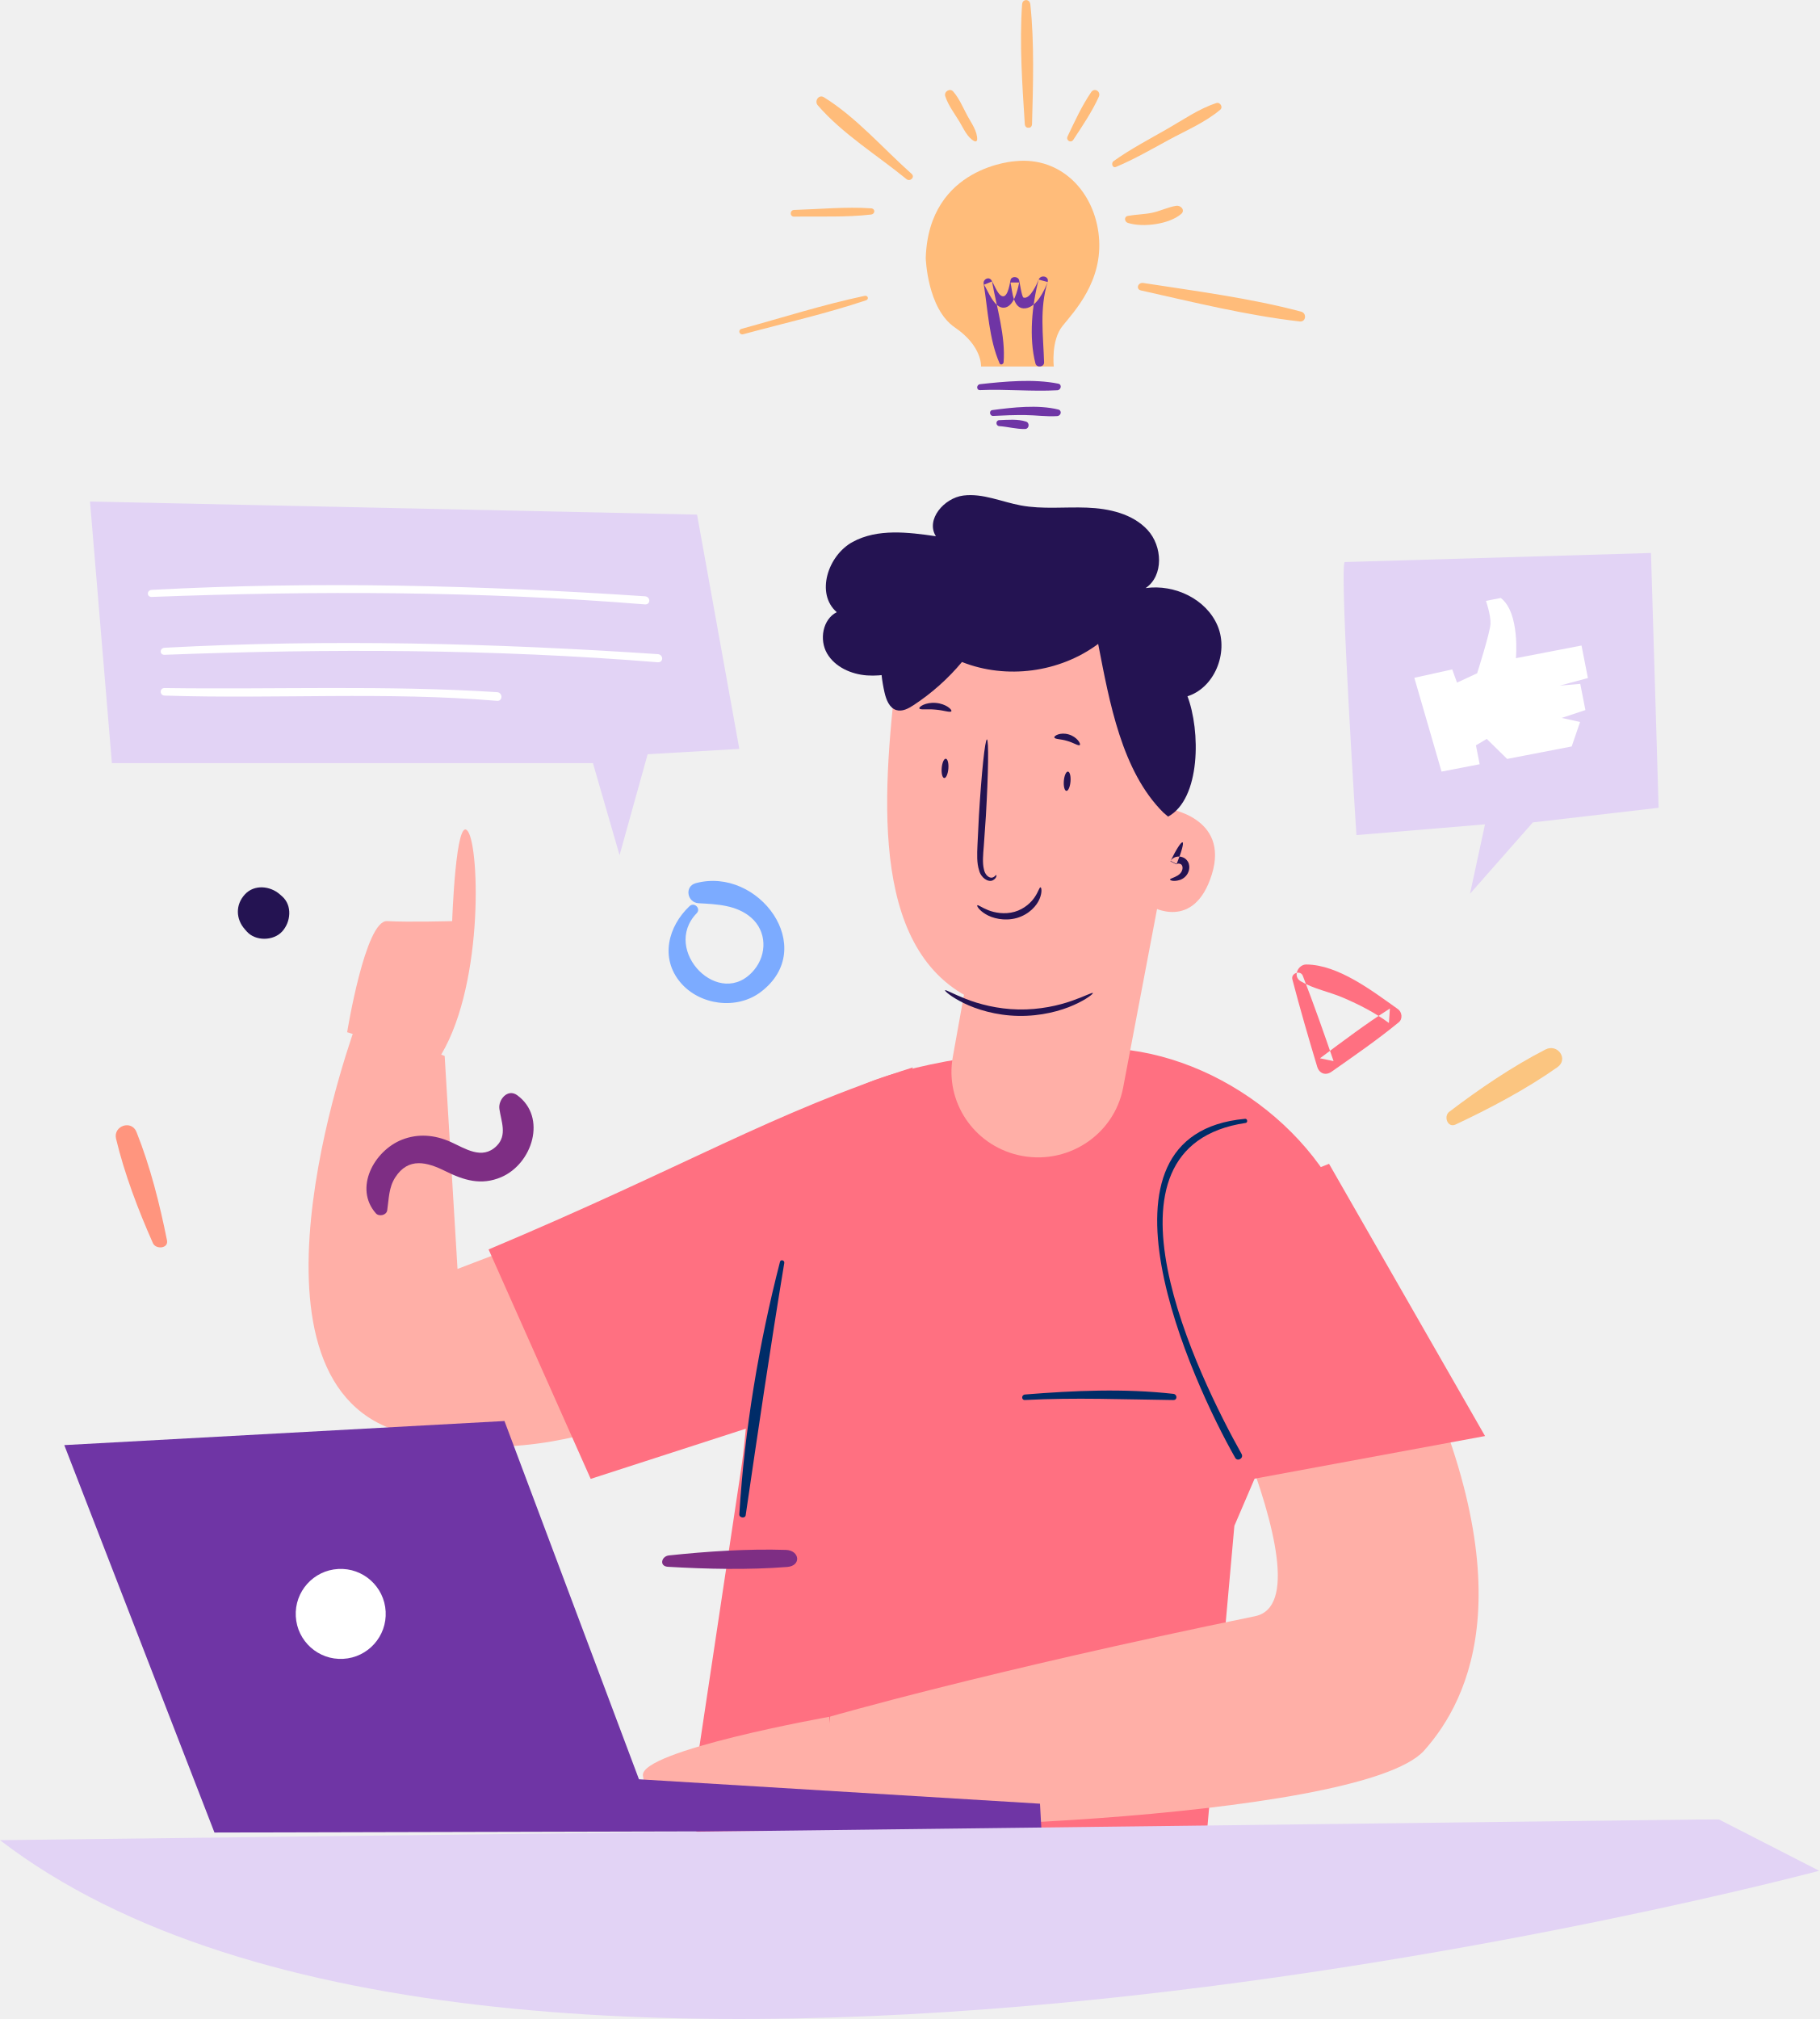
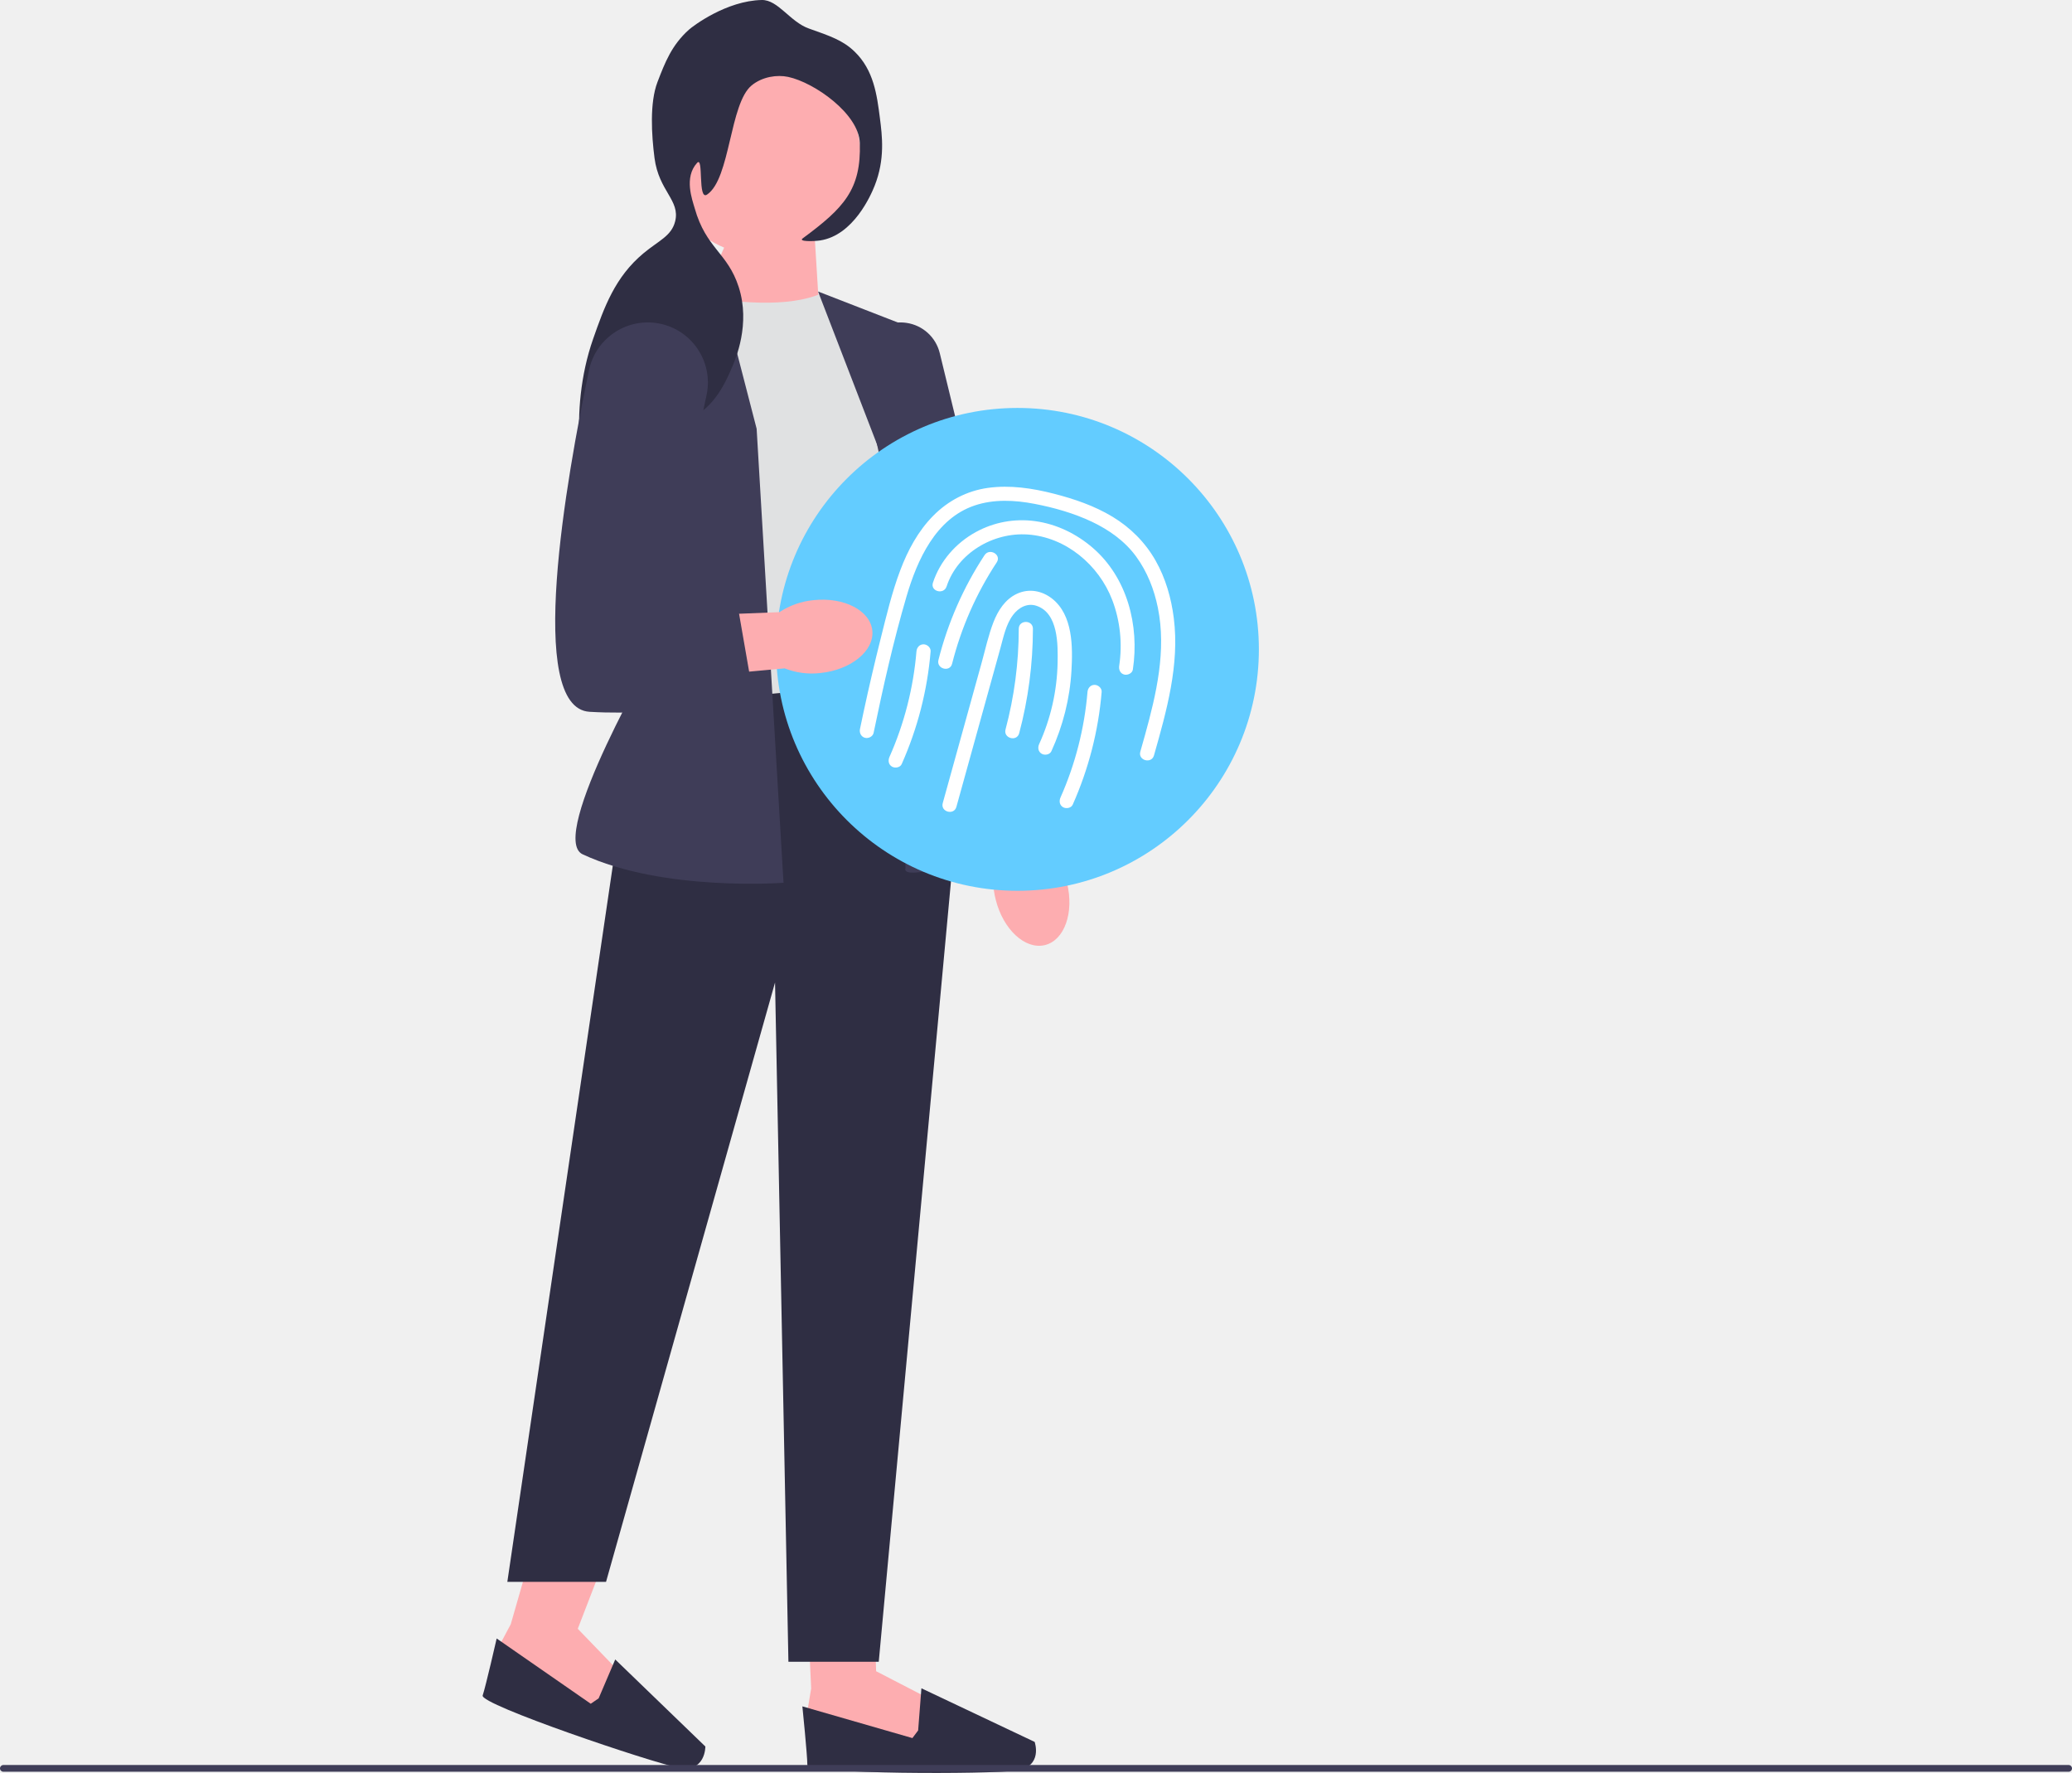
- <svg xmlns="http://www.w3.org/2000/svg" xmlns:xlink="http://www.w3.org/1999/xlink" width="283px" height="314px" viewBox="0 0 283 314" version="1.1">
-   <defs>
-     <polygon id="path-1" points="0 0.935 282.979 0.935 282.979 32 0 32" />
-     <polygon id="path-3" points="0.761 0.008 2.761 0.008 2.761 19.892 0.761 19.892" />
-   </defs>
-   <g id="Page-1" stroke="none" stroke-width="1" fill="none" fill-rule="evenodd">
-     <g id="03" transform="translate(-66, -98)">
-       <g id="Group-109" transform="translate(66, 98)">
-         <path d="M107.256,140.927 C103.921,144.082 102.654,148.993 105.832,152.782 C108.825,156.351 114.619,157.108 118.356,154.262 C127.38,147.398 117.975,134.73 108.236,137.352 C106.43,137.837 106.882,140.371 108.662,140.471 C111.511,140.63 114.557,140.739 116.833,142.704 C119.277,144.818 119.33,148.391 117.325,150.821 C112.018,157.254 102.797,147.781 108.371,142.029 C109.076,141.303 107.992,140.231 107.256,140.927" id="Fill-1" fill="#7CABFF" />
-         <path d="M201.028,152.315 C202.22,156.874 203.529,161.384 204.889,165.892 C205.218,166.977 206.213,167.316 207.115,166.682 C210.664,164.193 214.218,161.746 217.579,158.99 C218.226,158.46 218.085,157.392 217.445,156.938 C213.508,154.148 208.189,150.03 203.192,150 C201.922,149.994 201.033,151.839 202.321,152.607 C204.34,153.807 206.754,154.235 208.907,155.16 C211.395,156.226 213.857,157.477 216.049,159.097 C216.101,158.349 216.148,157.598 216.198,156.85 C212.438,159.242 208.901,161.919 205.325,164.587 C206.029,164.732 206.733,164.879 207.437,165.024 C205.911,160.572 204.346,156.149 202.655,151.761 C202.298,150.836 200.774,151.343 201.028,152.315" id="Fill-3" fill="#FF7081" />
-         <path d="M226.412,174.89 C231.83,172.343 237.374,169.415 242.255,165.977 C244.046,164.714 242.281,162.25 240.392,163.222 C235.174,165.904 230.088,169.371 225.433,172.907 C224.501,173.617 225.187,175.467 226.412,174.89" id="Fill-5" fill="#FBC580" />
-         <path d="M25.977,192.91 C24.848,187.274 23.378,181.424 21.235,176.061 C20.448,174.09 17.575,175.113 18.053,177.101 C19.367,182.588 21.484,188.147 23.78,193.325 C24.241,194.364 26.233,194.186 25.977,192.91" id="Fill-7" fill="#FF957E" />
-         <path d="M43.882,139.402 L43.539,139.1 C42.031,137.767 39.558,137.506 38.091,139.1 C36.609,140.711 36.664,142.924 38.091,144.535 C38.193,144.649 38.293,144.761 38.393,144.877 C39.744,146.396 42.524,146.353 43.882,144.877 C45.233,143.408 45.507,140.835 43.882,139.402" id="Fill-9" fill="#241352" />
-         <path d="M187.002,293.19 C187.002,293.19 129.925,306.421 107,283.573 L115.203,229.001 C117.696,213.314 116.21,183.134 128.264,172.427 C130.596,170.354 132.842,169.323 132.842,169.323 C141.298,165.253 156.341,163.055 170.787,163 C188.334,162.933 206.394,176.155 211,193.028 L192.008,237.299 L187.002,293.19 Z" id="Fill-11" fill="#FF7081" />
-         <path d="M182.335,199.783 C182.335,199.783 207.935,248.749 195.226,251.356 C153.404,259.934 129.132,266.969 129.132,266.969 L127,283.093 C127.623,285.531 211.607,283.425 221.555,272.22 C228.578,264.309 237.916,246.028 218.051,206.46 L212.016,193 L182.335,199.783 Z" id="Fill-13" fill="#FFAFA7" />
-         <path d="M135,172.907 L71.166,197.349 L69.168,164.228 L55.502,159 C55.502,159 35.685,212.164 60.468,222.062 C85.252,231.962 113.177,213.67 113.177,213.67 L135,172.907 Z" id="Fill-15" fill="#FFAFA7" />
-         <path d="M142,166 C120.03,173.052 106.928,181.317 76,194.315 L91.882,230 L119.255,221.145 L142,166 Z" id="Fill-17" fill="#FF7081" />
-         <polyline id="Fill-19" fill="#FF7081" points="179.006 192.407 194.978 230 231 223.337 206.732 181 178 192.407" />
-         <path d="M159.435,217.734 C167.16,217.328 174.79,217.644 182.509,217.74 C183.184,217.75 183.143,216.848 182.509,216.776 C174.902,215.916 167.048,216.26 159.435,216.878 C158.861,216.926 158.849,217.766 159.435,217.734" id="Fill-21" fill="#002C68" />
-         <path d="M193.684,174.001 C167.713,176.368 185.477,215.015 192.133,226.715 C192.501,227.367 193.497,226.783 193.131,226.127 C186.515,214.306 168.812,178.34 193.769,174.641 C194.126,174.588 194.047,173.967 193.684,174.001" id="Fill-23" fill="#002C68" />
-         <path d="M121.326,196.244 C118.03,209.038 115.817,222.343 115.001,235.517 C114.966,236.062 115.912,236.2 115.993,235.648 C117.909,222.55 119.836,209.488 121.995,196.421 C122.064,196.005 121.437,195.813 121.326,196.244" id="Fill-25" fill="#002C68" />
-         <path d="M183.297,125 C183.698,119.45 184.104,113.9 184.506,108.349 C188.881,107.12 191.157,101.54 189.409,97.355 C187.664,93.171 182.707,90.821 178.205,91.462 C181.045,89.534 180.829,84.93 178.498,82.413 C176.167,79.897 172.516,79.081 169.082,78.949 C165.649,78.817 162.175,79.232 158.797,78.608 C155.806,78.052 152.875,76.686 149.856,77.066 C146.837,77.447 143.951,80.835 145.579,83.398 C141.225,82.761 136.514,82.181 132.644,84.276 C128.775,86.37 126.833,92.329 130.157,95.206 C127.961,96.322 127.412,99.492 128.647,101.621 C129.882,103.747 132.411,104.866 134.868,105.043 C137.328,105.217 139.767,104.597 142.154,103.982" id="Fill-27" fill="#241352" />
-         <path d="M182.445,114.257 L181.58,125.747 C181.58,125.747 191.264,127.065 188.506,135.975 C185.743,144.885 179.119,140.987 179.119,140.987 C179.119,140.987 177.461,163.822 154.271,156.582 C135.814,150.818 136.942,126.713 139.285,106.162 C140.194,98.2 147.66,92.725 155.459,94.257 L169.401,96.997 C177.461,98.58 183.067,106 182.445,114.257" id="Fill-29" fill="#FFAFA7" />
-         <path d="M181,136 L174.705,169.15 C173.285,176.618 165.83,181.396 158.343,179.634 C151.406,177.999 146.963,171.308 148.209,164.374 L151.626,145.374 L181,136 Z" id="Fill-31" fill="#FFAFA7" />
-         <path d="M154.978,136.089 C155.015,136.076 155.084,136.575 154.41,136.92 C153.711,137.248 152.589,136.533 152.301,135.359 C151.927,134.228 151.983,132.859 152.044,131.453 C152.118,129.958 152.195,128.433 152.274,126.833 C152.666,120.279 153.219,114.983 153.52,115 C153.815,115.022 153.742,120.349 153.354,126.905 C153.242,128.501 153.139,130.028 153.035,131.521 C152.917,132.94 152.807,134.178 153.033,135.131 C153.197,136.094 153.864,136.566 154.298,136.494 C154.742,136.415 154.904,136.028 154.978,136.089" id="Fill-33" fill="#241352" />
-         <path d="M147.005,154.015 C147.113,153.888 148.247,154.578 150.243,155.356 C152.221,156.137 155.134,156.936 158.433,156.996 C161.737,157.057 164.683,156.368 166.698,155.659 C168.729,154.956 169.895,154.309 169.995,154.44 C170.079,154.534 169.06,155.402 167.029,156.306 C165.02,157.211 161.921,158.062 158.409,157.996 C154.9,157.933 151.846,156.967 149.879,155.989 C147.895,155.01 146.92,154.105 147.005,154.015" id="Fill-35" fill="#241352" />
-         <path d="M152.021,140.794 C152.154,140.692 152.687,141.147 153.703,141.545 C154.694,141.948 156.263,142.245 157.813,141.808 C159.362,141.362 160.441,140.313 160.983,139.476 C161.544,138.628 161.676,137.985 161.854,138 C161.988,137.998 162.156,138.71 161.713,139.78 C161.294,140.823 160.11,142.206 158.164,142.77 C156.208,143.315 154.337,142.801 153.308,142.169 C152.242,141.529 151.909,140.862 152.021,140.794" id="Fill-37" fill="#241352" />
-         <path d="M182,136.794 C181.986,136.628 182.566,136.546 183.209,136.151 C183.53,135.947 183.809,135.657 183.91,135.251 C184.013,134.838 183.895,134.453 183.572,134.35 C183.306,134.247 183.053,134.333 182.994,134.43 L182.059,133.949 C182.935,132.149 183.718,130.905 183.948,131.006 C184.174,131.107 183.777,132.518 183.024,134.373 L182.091,133.89 C182.483,133.226 183.342,133.075 183.963,133.327 C184.418,133.476 184.819,133.93 184.927,134.359 C185.055,134.796 185.001,135.218 184.87,135.567 C184.614,136.279 184.009,136.697 183.543,136.85 C182.568,137.157 181.996,136.917 182,136.794" id="Fill-39" fill="#241352" />
-         <path d="M164.007,114.698 C163.908,114.44 164.936,113.834 166.234,114.22 C167.535,114.598 168.162,115.69 167.964,115.862 C167.771,116.066 167.019,115.512 165.997,115.228 C164.986,114.914 164.083,114.982 164.007,114.698" id="Fill-41" fill="#241352" />
-         <path d="M143.01,110.176 C142.882,109.928 144.01,109.176 145.588,109.322 C147.167,109.456 148.149,110.396 147.981,110.616 C147.822,110.866 146.794,110.46 145.5,110.36 C144.205,110.23 143.124,110.45 143.01,110.176" id="Fill-43" fill="#241352" />
-         <path d="M180.968,126.379 C174.485,119.934 172.58,109.197 170.821,100.144 C164.818,104.602 156.558,105.698 149.636,102.956 C147.462,105.56 144.91,107.833 142.089,109.678 C141.286,110.203 140.334,110.714 139.422,110.432 C138.334,110.097 137.85,108.826 137.59,107.698 C136.762,104.086 136.733,100.22 137.968,96.733 C139.204,93.244 141.792,90.181 145.186,88.842 C148.811,87.409 152.892,88.032 156.655,89.027 C162.325,90.527 167.791,92.829 172.848,95.848 C177.808,98.81 182.574,102.731 184.677,108.188 C186.782,113.642 186.773,124.242 181.699,127" id="Fill-45" fill="#241352" />
-         <path d="M165.882,123 C165.594,122.982 165.416,122.294 165.48,121.466 C165.546,120.637 165.832,119.982 166.118,120 C166.406,120.018 166.586,120.706 166.518,121.534 C166.454,122.361 166.168,123.018 165.882,123" id="Fill-47" fill="#241352" />
-         <path d="M146.881,121 C146.593,120.982 146.415,120.294 146.481,119.466 C146.545,118.637 146.831,117.982 147.117,118 C147.405,118.018 147.585,118.706 147.519,119.534 C147.453,120.361 147.169,121.018 146.881,121" id="Fill-49" fill="#241352" />
-         <path d="M54,160.531 C54,160.531 56.826,143.066 60.205,143.254 C63.583,143.442 70.336,143.254 70.336,143.254 C70.336,143.254 70.9,126.642 72.778,129.285 C74.653,131.928 75.243,154.278 68.006,165 L54,160.531 Z" id="Fill-51" fill="#FFAFA7" />
-         <path d="M129,267 C129,267 99.428,272.263 100.008,276.165 C100.585,280.066 102.662,284 102.662,284 L129,283.37 L129,267 Z" id="Fill-53" fill="#FFAFA7" />
-         <polygon id="Fill-55" fill="#6F35A5" points="162 284.691 161.771 280.515 99.39 276.718 78.469 221 10 224.747 33.359 285" />
-         <path d="M48.008,251.274 C48.16,254.031 50.518,256.143 53.277,255.992 C56.034,255.84 58.147,253.483 57.992,250.724 C57.841,247.967 55.484,245.855 52.727,246.008 C49.968,246.16 47.857,248.518 48.008,251.274" id="Fill-57" fill="#FFFFFF" />
-         <path d="M46.011,251.385 C46.224,255.245 49.526,258.202 53.385,257.989 C57.246,257.778 60.201,254.476 59.989,250.615 C59.778,246.755 56.476,243.798 52.615,244.011 C48.755,244.222 45.798,247.524 46.011,251.385" id="Fill-59" fill="#FFFFFF" />
-         <g id="Group-63" transform="translate(0, 282)">
-           <mask id="mask-2" fill="white">
-             <use xlink:href="#path-1" />
-           </mask>
-           <g id="Clip-62" />
-           <path d="M-0.001,4.188 L267.325,0.935 L282.979,8.949 C282.979,8.949 77.762,63.857 -0.001,4.188" id="Fill-61" fill="#E2D3F5" mask="url(#mask-2)" />
-         </g>
-         <path d="M158.032,25.057 C158.032,25.057 144.454,25.732 144,40.129 C144,40.129 144.228,48.001 148.528,50.925 C152.827,53.848 152.6,57 152.6,57 L163.914,57 C163.914,57 163.463,52.951 165.273,50.7 C167.083,48.45 171.609,43.728 170.932,36.755 C170.252,29.78 165.045,24.382 158.032,25.057" id="Fill-64" fill="#FFBC7A" />
-         <path d="M152.458,60.673 C156.455,60.493 160.499,60.919 164.471,60.695 C165.043,60.661 165.239,59.795 164.613,59.669 C160.752,58.893 156.339,59.323 152.458,59.747 C151.863,59.811 151.832,60.701 152.458,60.673" id="Fill-66" fill="#6F35A5" />
-         <path d="M154.486,64.689 C156.141,64.599 157.808,64.535 159.467,64.551 C161.118,64.567 162.81,64.823 164.451,64.711 C165.054,64.669 165.24,63.841 164.6,63.685 C161.424,62.909 157.562,63.357 154.353,63.779 C153.804,63.853 153.932,64.719 154.486,64.689" id="Fill-68" fill="#6F35A5" />
-         <path d="M155.435,66.272 C156.758,66.366 158.124,66.75 159.442,66.722 C160.094,66.706 160.213,65.762 159.593,65.562 C158.313,65.148 156.762,65.292 155.435,65.346 C154.851,65.37 154.859,66.23 155.435,66.272" id="Fill-70" fill="#6F35A5" />
-         <path d="M156.111,56.351 C156.437,52.277 155.025,47.77 154.309,43.772 C153.897,43.941 153.488,44.108 153.077,44.278 C153.671,45.223 154.655,47.952 156.167,47.854 C157.73,47.753 158.311,45.043 158.529,43.939 L157.182,43.939 C157.484,45.198 157.521,48.233 159.554,47.945 C161.276,47.702 162.436,45.219 162.962,43.857 C162.499,43.732 162.031,43.607 161.563,43.482 C160.523,47.467 160.024,52.512 161.064,56.527 C161.252,57.25 162.431,57.106 162.409,56.351 C162.281,52.129 161.674,47.996 162.962,43.857 C163.241,42.968 161.896,42.653 161.563,43.482 C161.371,43.952 160.259,46.626 159.206,46.281 C158.94,46.194 158.59,43.81 158.529,43.58 C158.374,42.956 157.306,42.907 157.182,43.58 C157.029,44.398 156.679,46.628 155.686,45.961 C155.112,45.576 154.605,44.204 154.241,43.616 C153.826,42.943 152.896,43.419 153.009,44.121 C153.66,48.119 153.839,52.777 155.491,56.516 C155.634,56.838 156.089,56.635 156.111,56.351" id="Fill-72" fill="#6F35A5" />
-         <path d="M115.625,51.977 C121.969,50.261 128.516,48.782 134.71,46.705 C135.205,46.538 135.024,45.9 134.486,46.014 C128.029,47.377 121.69,49.409 115.353,51.142 C114.733,51.312 114.997,52.147 115.625,51.977" id="Fill-74" fill="#FFBC7A" />
-         <path d="M123.544,33.692 C127.485,33.618 131.586,33.826 135.496,33.364 C136.153,33.286 136.183,32.446 135.496,32.4 C131.566,32.126 127.482,32.534 123.544,32.652 C122.822,32.674 122.815,33.706 123.544,33.692" id="Fill-76" fill="#FFBC7A" />
-         <path d="M141.81,27.045 C137.396,23.122 133.182,18.226 128.153,15.122 C127.365,14.636 126.632,15.716 127.204,16.378 C131.061,20.838 136.473,24.152 141.01,27.861 C141.569,28.319 142.369,27.54 141.81,27.045" id="Fill-78" fill="#FFBC7A" />
-         <path d="M151.999,21.709 C152.041,20.404 151.1,19.15 150.511,18.064 C149.815,16.78 149.213,15.292 148.255,14.217 C147.77,13.675 146.791,14.229 147.04,14.982 C147.504,16.387 148.46,17.634 149.218,18.879 C149.857,19.94 150.477,21.422 151.581,21.966 C151.773,22.061 151.99,21.95 151.999,21.709" id="Fill-80" fill="#FFBC7A" />
-         <g id="Group-84" transform="translate(158, 0)">
-           <mask id="mask-4" fill="white">
-             <use xlink:href="#path-3" />
-           </mask>
-           <g id="Clip-83" />
-           <path d="M2.532,19.293 C2.702,13.199 2.91,6.753 2.27,0.691 C2.174,-0.206 1.05,-0.235 0.986,0.691 C0.566,6.777 1.014,13.207 1.408,19.293 C1.458,20.084 2.51,20.1 2.532,19.293" id="Fill-82" fill="#FFBC7A" mask="url(#mask-4)" />
-         </g>
-         <path d="M166.948,21.749 C168.366,19.589 169.842,17.424 170.919,15.057 C171.301,14.222 170.243,13.582 169.73,14.334 C168.272,16.472 167.179,18.871 166.062,21.213 C165.772,21.827 166.575,22.317 166.948,21.749" id="Fill-85" fill="#FFBC7A" />
-         <path d="M173.588,25.96 C176.433,24.767 179.112,23.217 181.819,21.745 C184.491,20.294 187.484,19.031 189.812,17.063 C190.286,16.66 189.781,15.839 189.206,16.028 C186.481,16.912 184.016,18.651 181.536,20.065 C178.73,21.667 175.841,23.186 173.208,25.065 C172.797,25.358 173.033,26.191 173.588,25.96" id="Fill-87" fill="#FFBC7A" />
-         <path d="M175.445,34.669 C177.82,35.421 181.902,34.866 183.745,33.264 C184.387,32.707 183.703,31.89 182.94,32.012 C181.673,32.212 180.504,32.817 179.242,33.084 C177.986,33.349 176.701,33.345 175.445,33.578 C174.797,33.699 174.909,34.497 175.445,34.669" id="Fill-89" fill="#FFBC7A" />
-         <path d="M177.484,45.172 C185.563,46.98 193.9,49.046 202.165,49.993 C203.163,50.107 203.298,48.709 202.398,48.469 C194.479,46.362 185.977,45.269 177.842,44.01 C177.006,43.882 176.629,44.98 177.484,45.172" id="Fill-91" fill="#FFBC7A" />
-         <path d="M60.229,188.242 C60.505,186.432 60.452,184.708 61.48,183.111 C63.531,179.93 66.441,180.731 69.258,182.129 C72.13,183.555 74.832,184.408 77.954,183.078 C82.829,180.997 85.115,173.749 80.465,170.34 C78.959,169.235 77.476,171.058 77.678,172.454 C77.958,174.404 78.94,176.548 77.245,178.225 C74.98,180.467 72.323,178.585 70.062,177.579 C67.619,176.493 65.024,176.255 62.504,177.258 C58.167,178.988 55.022,184.786 58.467,188.701 C58.952,189.254 60.111,189.005 60.229,188.242" id="Fill-93" fill="#7E2E84" />
-         <path d="M103.89,243.671 C109.976,244.029 116.373,244.173 122.45,243.698 C124.683,243.522 124.407,241.111 122.241,241.045 C116.257,240.859 109.986,241.273 104.056,241.903 C102.867,242.029 102.511,243.589 103.89,243.671" id="Fill-95" fill="#7E2E84" />
-         <path d="M209.154,87.412 C208.344,88.994 210.994,129.878 210.994,129.878 L230.992,128.206 L228.66,139 L238.432,127.905 L258,125.63 L256.812,86 L209.154,87.412 Z" id="Fill-97" fill="#E2D3F5" />
-         <path d="M220,105.414 L224.235,120 L230.162,118.855 L229.583,115.918 L231.264,114.917 L234.439,118.029 L244.479,116.09 L245.78,112.286 L242.923,111.653 L246.611,110.431 L245.81,106.356 L242.62,106.633 L247,105.45 L246.004,100.393 L235.802,102.363 C235.802,102.363 236.46,95.297 233.448,93 L231.142,93.447 C231.142,93.447 231.92,95.665 231.847,97.033 C231.777,98.4 229.771,104.711 229.771,104.711 L226.638,106.163 L225.895,104.106 L220,105.414 Z" id="Fill-99" fill="#FFFFFF" />
-         <polygon id="Fill-101" fill="#E2D3F5" points="14 78 17.406 118.685 92.232 118.685 96.373 133 100.742 117.302 115 116.472 108.428 80.032" />
-         <path d="M23.598,92.836 C49.221,91.86 74.754,91.926 100.314,93.997 C101.226,94.07 101.231,92.797 100.314,92.735 C74.784,91.021 49.168,90.368 23.598,91.74 C22.806,91.783 22.796,92.866 23.598,92.836" id="Fill-103" fill="#FFFFFF" />
-         <path d="M25.598,101.836 C51.22,100.86 76.755,100.926 102.314,102.997 C103.226,103.07 103.231,101.797 102.314,101.733 C76.785,100.021 51.169,99.368 25.598,100.741 C24.806,100.784 24.796,101.866 25.598,101.836" id="Fill-105" fill="#FFFFFF" />
-         <path d="M25.602,108.179 C42.91,108.731 60.018,107.543 77.31,108.997 C78.227,109.075 78.233,107.707 77.31,107.647 C60.037,106.537 42.895,107.247 25.602,107.007 C24.797,106.995 24.802,108.153 25.602,108.179" id="Fill-107" fill="#FFFFFF" />
-       </g>
+ <svg xmlns="http://www.w3.org/2000/svg" width="731.67" height="625.997" viewBox="0 0 731.67 625.997">
+   <path id="uuid-5ef434d5-ec3b-4be2-96d4-c13c471d6de8-825" d="M376.763,311.697c2.62,10.501-.885,20.354-7.829,22.007-6.944,1.653-14.695-5.518-17.315-16.023-1.106-4.182-1.156-8.566-.145-12.784l-10.519-44.63,21.864-4.459,8.049,44.471c2.886,3.291,4.907,7.207,5.894,11.418,0,0,0,0,0,0Z" fill="#fdadb0" />
+   <g>
+     <polygon points="285.095 566.897 286.442 596.149 285.093 604.244 289.814 613.687 326.913 617.734 328.937 600.196 309.376 590.078 308.807 573.55 285.095 566.897" fill="#fdadb0" />
+     <path d="M324.215,610.989l-2.024,2.698-38.852-11.196s1.753,17.267,1.753,20.639,64.08,3.373,73.723,2.024,6.546-10.118,6.546-10.118l-39.988-18.929-1.158,14.881h0Z" fill="#2f2e43" />
+   </g>
+   <g>
+     <polygon points="188.439 545.365 180.354 573.509 176.486 580.746 177.937 591.204 211.79 606.911 219.319 590.943 204.025 575.097 213.619 550.219 188.439 545.365" fill="#fdadb0" />
+     <path d="M211.392,599.657l-2.781,1.909-33.225-23.041s-3.865,16.92-4.945,20.115,59.631,23.703,69.198,25.51,9.44-7.491,9.44-7.491l-31.827-30.73-5.86,13.728h0l-0-0Z" fill="#2f2e43" />
+   </g>
+   <polygon points="287.71 83.967 289.127 106.973 246.169 109.152 259.471 78.842 287.71 83.967" fill="#fdadb0" />
+   <path d="M290.223,103.531c-11.514,5.136-29.931,3.731-50.802,0l-3.262,144.597s65.288,13.126,87.735-11.093l-11.814-118.145-21.857-15.359s0,0,0,0Z" fill="#e0e1e2" />
+   <polygon points="316.805 240.579 224.635 249.689 179.15 558.536 214.002 558.536 273.682 346.909 278.408 586.743 310.307 586.743 337.48 293.153 316.805 240.579" fill="#2f2e43" />
+   <path d="M252.524,94.671l-30.968,18.326c-11.731,6.942-17.261,20.957-13.431,34.039l23.934,81.747s-38.975,66.957-26.31,72.865c28.459,13.274,70.927,10.042,70.927,10.042l-9.491-160.309-14.66-56.709,0,0s0-0,0-0Z" fill="#3f3d58" />
+   <path d="M288.877,102.924l35.016,13.604,8.27,101.014,23.16,81.376c-39.228,14.319-35.565,7.646-35.565,7.646l-6.498-140.415-24.383-63.225,0,0s0-0,0-0Z" fill="#3f3d58" />
+   <path d="M340.031,297.196l-.12-.553-35.794-165.551c-1-4.626,.279-9.262,3.508-12.722,3.23-3.46,7.769-5.053,12.453-4.372,5.777,.84,10.402,5.048,11.782,10.721l39.316,161.606-31.146,10.871h-0Z" fill="#3f3d58" />
+   <circle cx="269.07" cy="55.227" r="34.852" fill="#fdadb0" />
+   <path d="M285.651,10.073c7.677,2.698,12.069,4.242,16.093,8.118,6.797,6.548,7.918,15.298,8.961,23.429,.815,6.36,1.87,14.584-1.855,23.98-1.271,3.206-7.437,17.492-19.238,19.298-2.318,.354-7.759,.448-6.191-.71,14.515-10.716,20.71-17.186,20.202-33.702-.315-10.262-15.996-21.342-25.308-23.334-3.922-.839-9.144-.073-12.889,3.002-7.826,6.424-7.492,32.991-15.744,38.544-3.394,2.284-1.132-13.793-3.524-11.186-4.718,5.144-1.692,13.022-.844,16.022,4.022,14.231,11.604,15.624,15.532,27.776,4.241,13.12-1.097,25.473-2.362,28.402-2.202,5.096-5.98,13.841-14.614,18.036-10.958,5.325-19.596-1.609-24.69,4.336-2.848,3.323-1.307,6.843-6.451,17.18-1.679,3.374-2.519,5.062-3.262,5.002-3.517-.283-9.212-28.438-.002-54.658,3.865-11.004,7.652-21.784,17.803-30.215,5.367-4.457,9.868-6.061,11.149-11.265,1.83-7.436-5.77-10.609-7.293-22.341-1.042-8.024-1.773-19.499,1.06-26.854,2.675-6.946,4.997-12.975,11.076-18.442,1.46-1.313,13.245-10.238,25.741-10.49,5.753-.116,9.979,7.728,16.649,10.072h0Z" fill="#2f2e43" />
+   <g>
+     <circle cx="359.294" cy="229.28" r="85.243" fill="#63ccff" />
+     <g>
+       <path d="M337.725,284.894c5.175-18.666,10.349-37.333,15.524-55.999,1.102-3.974,1.954-8.388,4.476-11.76,1.949-2.607,5.016-4.313,8.261-3.241,7.737,2.556,7.612,13.721,7.475,20.235-.207,9.833-2.427,19.643-6.513,28.594-.56,1.227-.35,2.691,.897,3.42,1.075,.629,2.857,.337,3.42-.897,4.091-8.962,6.523-18.555,7.089-28.398,.488-8.493,.525-19.693-6.837-25.482-3.598-2.829-8.19-3.67-12.408-1.714-4.168,1.932-6.714,5.933-8.315,10.076-1.78,4.606-2.84,9.546-4.158,14.299l-4.246,15.316c-3.162,11.407-6.325,22.814-9.487,34.222-.861,3.105,3.962,4.431,4.821,1.329h0v0h-0Z" fill="#fff" />
+       <path d="M359.896,258.897c3.202-12.019,4.838-24.447,4.852-36.885,.004-3.217-4.996-3.222-5,0-.013,12.017-1.579,23.944-4.673,35.556-.829,3.113,3.993,4.44,4.821,1.329h-0Z" fill="#fff" />
+       <path d="M308.494,258.752c3.351-16.157,6.978-32.366,11.629-48.204,3.771-12.843,10.274-27.397,23.998-32.054,6.816-2.313,14.204-1.94,21.18-.598,6.918,1.331,13.925,3.311,20.301,6.34,6.036,2.867,11.619,6.82,15.592,12.264,3.922,5.375,6.365,11.612,7.681,18.107,3.055,15.073-.541,30.471-4.57,44.999-.536,1.934-1.084,3.864-1.633,5.794-.881,3.101,3.942,4.424,4.821,1.329,4.452-15.663,9.077-32.025,7.003-48.463-.897-7.109-2.891-14.093-6.445-20.35-3.642-6.412-8.896-11.653-15.195-15.462-6.353-3.842-13.504-6.288-20.665-8.123-7.606-1.95-15.522-3.15-23.356-2.06-7.387,1.027-14.043,4.53-19.274,9.818-5.359,5.418-8.983,12.187-11.657,19.262-2.949,7.803-4.875,15.999-6.904,24.077-2.144,8.538-4.145,17.112-6,25.717-.451,2.091-.892,4.184-1.327,6.278-.274,1.321,.385,2.701,1.746,3.075,1.239,.34,2.8-.418,3.075-1.746h0Z" fill="#fff" />
+       <path d="M334.263,207.066c3.899-11.831,16.455-19.156,28.611-18.344,13.475,.9,25.154,10.741,29.885,23.124,2.811,7.358,3.636,15.457,2.454,23.243-.202,1.333,.336,2.688,1.746,3.075,1.182,.325,2.871-.403,3.075-1.746,2.362-15.562-1.979-32.52-14.226-43.043-5.743-4.935-12.777-8.35-20.307-9.373-7.241-.983-14.541,.357-20.952,3.882-7.032,3.867-12.587,10.205-15.108,17.854-1.009,3.063,3.817,4.376,4.821,1.329h0l0-0Z" fill="#fff" />
+       <path d="M323.625,229.998c-1.074,12.826-4.307,25.509-9.537,37.273-.548,1.233-.358,2.686,.897,3.42,1.065,.623,2.869,.343,3.42-.897,5.614-12.626,9.066-26.024,10.219-39.796,.113-1.347-1.23-2.5-2.5-2.5-1.446,0-2.387,1.149-2.5,2.5h0Z" fill="#fff" />
+       <path d="M384.021,244.315c-1.074,12.826-4.307,25.509-9.537,37.273-.548,1.233-.358,2.686,.897,3.42,1.065,.623,2.869,.343,3.42-.897,5.614-12.626,9.066-26.024,10.219-39.796,.113-1.347-1.23-2.5-2.5-2.5-1.446,0-2.387,1.149-2.5,2.5h0l0-0Z" fill="#fff" />
+       <path d="M336.205,234.364c3.215-12.749,8.542-24.831,15.769-35.814,1.774-2.696-2.554-5.203-4.317-2.524-7.444,11.313-12.962,23.878-16.273,37.009-.787,3.121,4.034,4.452,4.821,1.329h0v0h-0Z" fill="#fff" />
    </g>
  </g>
+   <path d="M0,624.383c0,.66,.53,1.19,1.19,1.19H730.48c.66,0,1.19-.53,1.19-1.19,0-.66-.53-1.19-1.19-1.19H1.19c-.66,0-1.19,.53-1.19,1.19Z" fill="#3f3d58" />
+   <path id="uuid-ed8d5917-2465-4251-8a73-24d647765b28-826" d="M287.343,211.895c10.763-1.132,20.032,3.711,20.702,10.817,.67,7.106-7.511,13.783-18.278,14.914-4.295,.513-8.643-.048-12.68-1.637l-45.66,4.201-1.371-22.272,45.159-1.776c3.661-2.399,7.82-3.855,12.128-4.246,0,0,0,0,0,0Z" fill="#fdadb0" />
+   <path d="M231.713,114.053h-0c-11.053-1.557-21.422,5.711-23.719,16.633-8.015,38.108-22.397,119.281,.192,120.637,29.536,1.772,57.891-5.316,57.891-5.316l-7.089-40.76-23.038-2.363,13.552-63.386c2.573-12.035-5.601-23.728-17.788-25.444l0-0Z" fill="#3f3d58" />
</svg>
